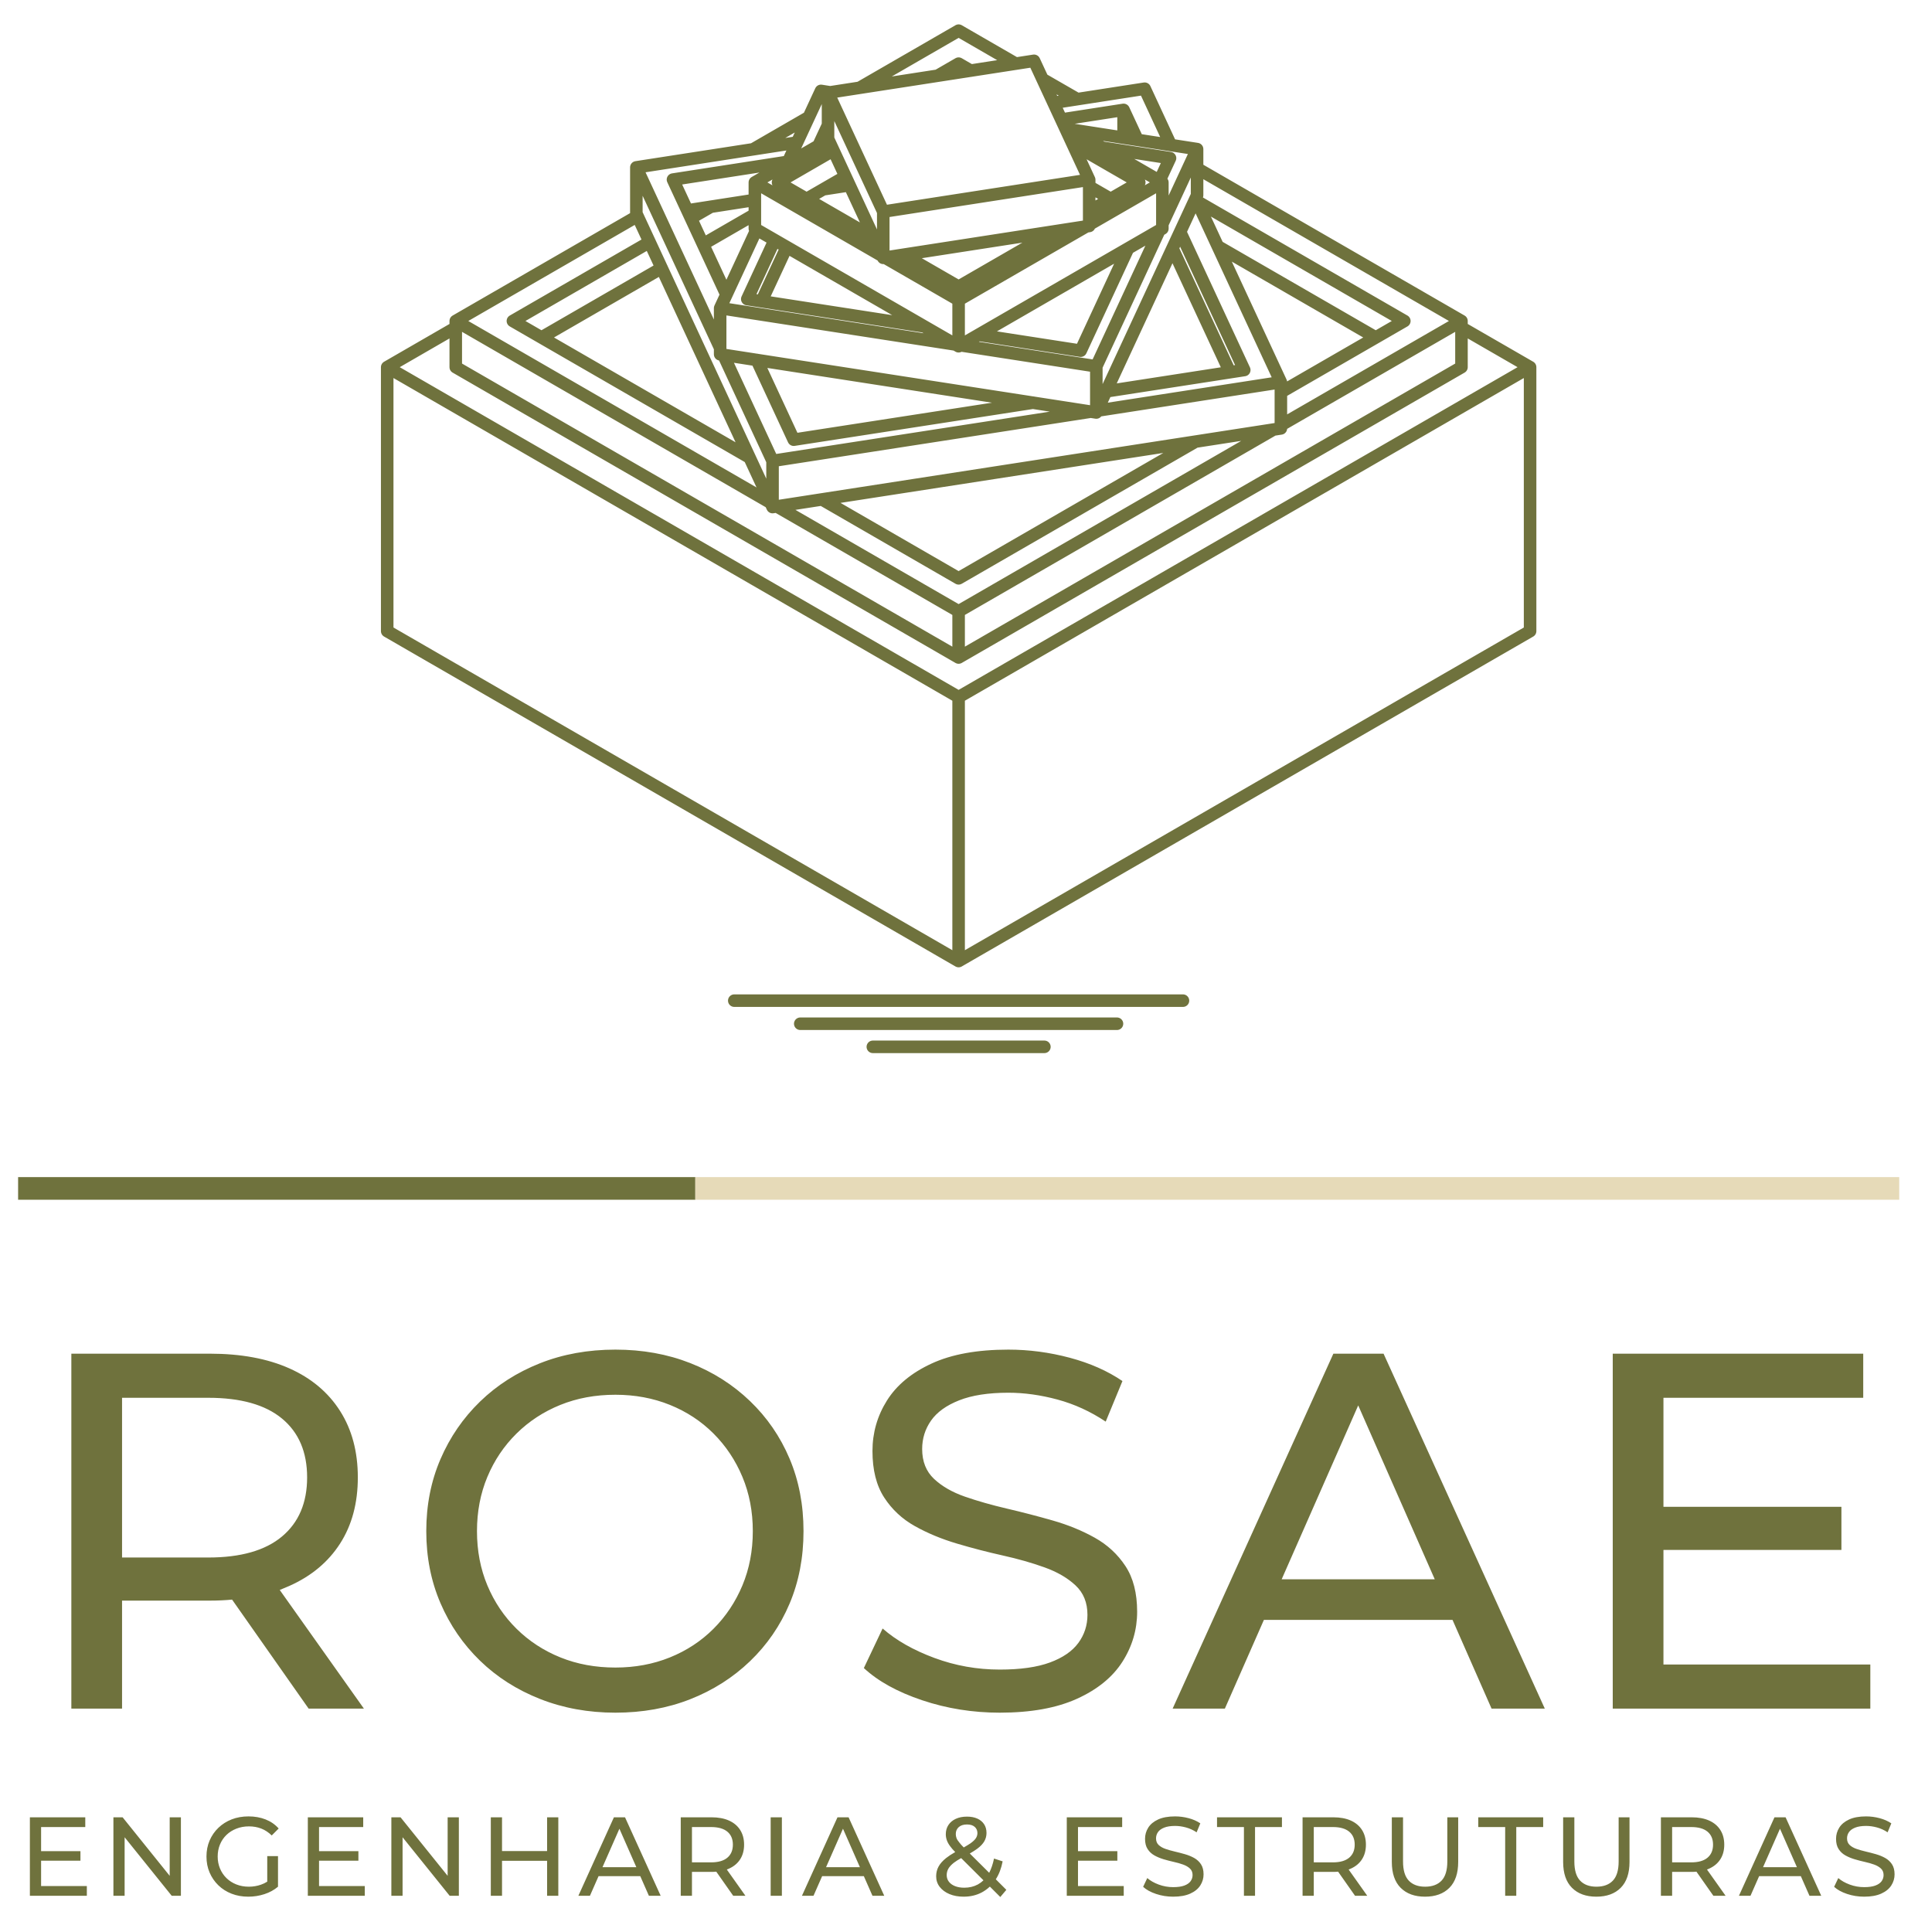
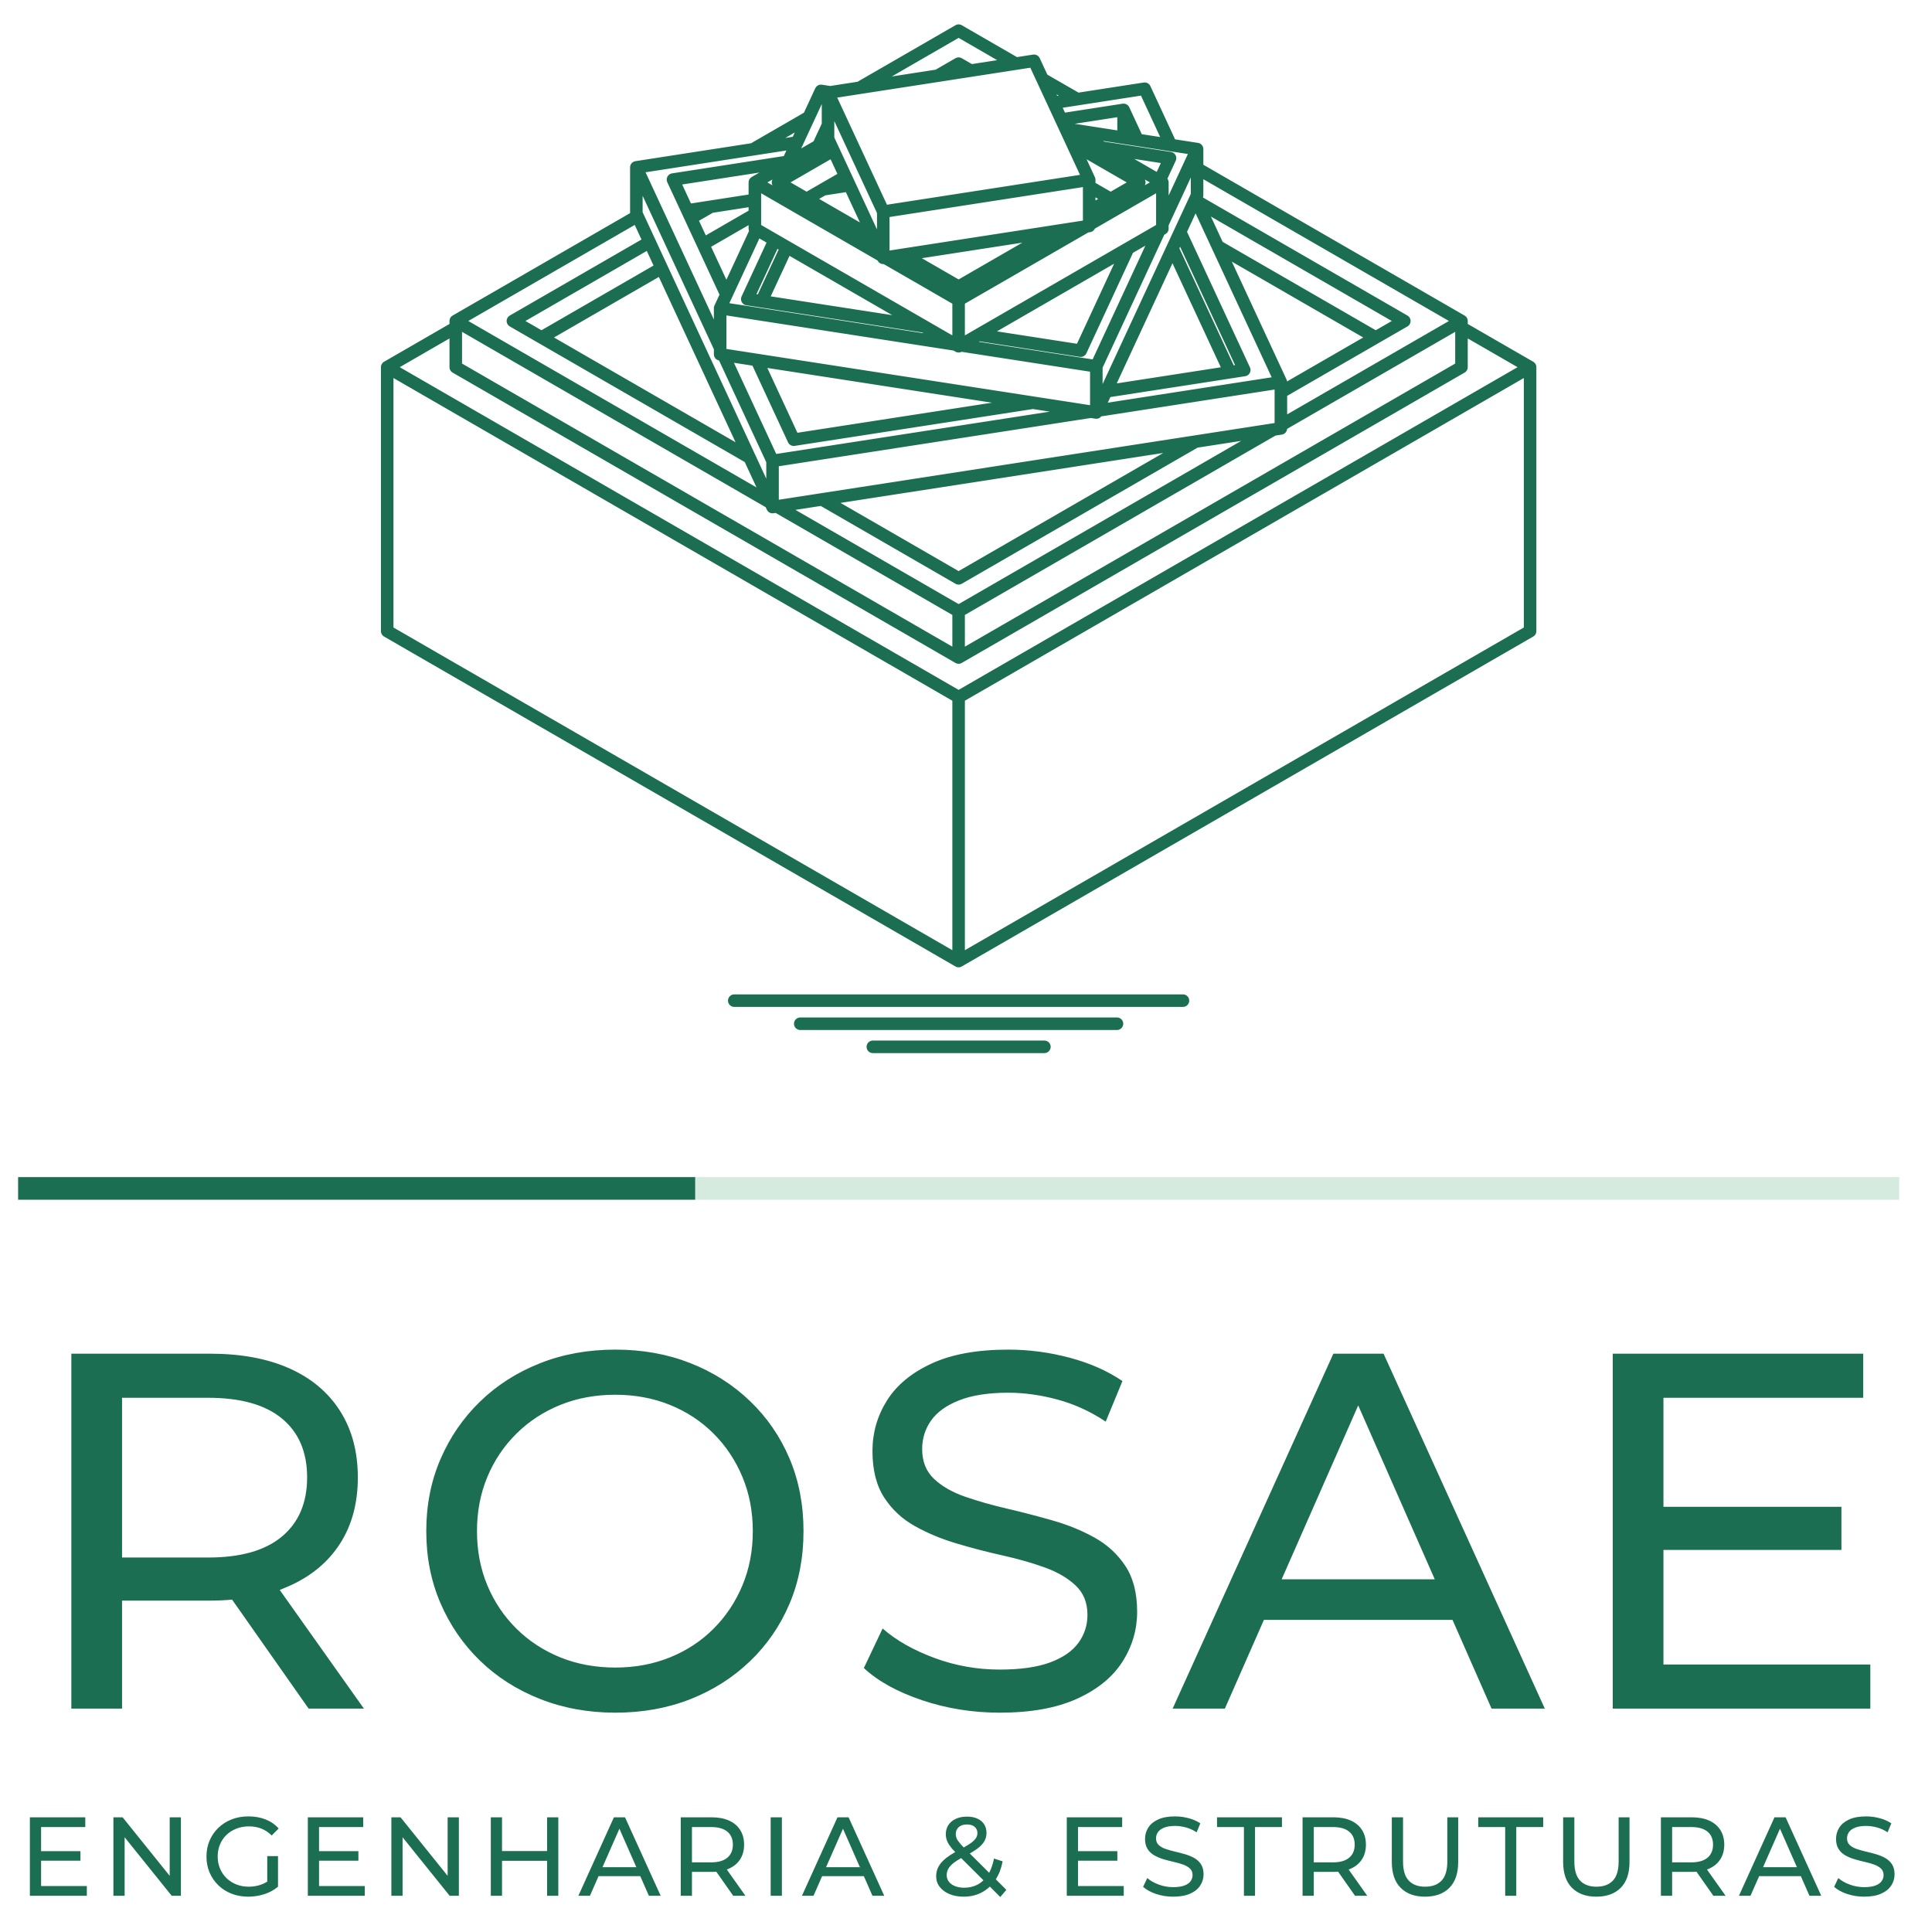
<svg xmlns="http://www.w3.org/2000/svg" viewBox="0 0 423.52 426.74" role="img" aria-label="ROSAE Engenharia &amp; Estruturas">
  <g transform="translate(82.76 4) scale(1.4575)">
-     <path d="M68.71,11.30 L99.93,6.47 L108.29,24.50 L77.08,29.33 L68.71,11.30 M108.29,31.50 L77.08,36.33 L77.08,29.33 M108.29,24.50 L108.29,31.50 M77.08,36.33 L68.71,18.30 L68.71,11.30 M88.50,42.73 L107.84,31.57 M108.29,31.30 L119.38,24.90 L104.49,16.30 M90.10,7.99 L88.50,7.07 L85.73,8.67 M68.78,18.46 L57.62,24.90 L76.95,36.06 M77.34,36.29 L88.50,42.73 M105.77,19.07 L115.88,24.90 L108.29,29.28 M103.04,32.31 L88.50,40.70 L80.11,35.86 M75.67,33.29 L61.13,24.90 L69.52,20.05 M88.50,49.73 L57.62,31.90 L57.62,24.90 M77.34,36.29 L88.50,42.73 M88.50,42.73 L88.50,49.73 M119.38,31.90 L88.50,49.73 M119.38,24.90 L119.38,31.90 M108.29,25.52 L111.55,27.40 M65.46,27.40 L71.35,24.00 M109.37,52.77 L118.93,32.16 M119.38,31.19 L124.64,19.85 L105.52,16.89 M69.04,11.25 L67.64,11.03 L62.51,22.08 M57.88,32.05 L52.36,43.95 L88.05,49.47 M88.76,49.58 L109.37,52.77 M110.26,19.63 L120.54,21.22 L118.95,24.65 M114.19,34.90 L107.00,50.40 L91.50,48.00 M83.31,46.73 L56.47,42.58 L60.62,33.63 M67.25,19.34 L68.71,16.20 M109.37,59.77 L52.36,50.95 L52.36,43.95 M52.36,43.95 L88.05,49.47 M109.37,52.77 L109.37,59.77 M124.64,26.85 L109.37,59.77 M124.64,19.85 L124.64,26.85 M58.63,42.91 L62.45,34.69 M65.75,27.57 L65.97,27.11 M137.34,55.18 L124.42,27.34 M120.66,19.24 L116.70,10.70 L102.88,12.84 M64.01,18.85 L39.66,22.62 L52.36,49.98 M52.84,51.02 L60.30,67.10 L108.53,59.64 M109.50,59.49 L137.34,55.18 M45.21,24.47 L62.65,21.77 M104.06,15.37 L113.50,13.91 L115.61,18.45 M122.07,32.39 L131.79,53.33 L110.85,56.57 M99.78,58.28 L63.51,63.89 L57.90,51.80 M53.31,41.91 L45.21,24.47 M137.34,62.18 L60.30,74.10 L60.30,67.10 M60.30,67.10 L108.53,59.64 M137.34,55.18 L137.34,62.18 M60.30,74.10 L39.66,29.62 L39.66,22.62 M120.91,34.89 L129.63,53.66 M115.61,18.45 L113.50,13.91 M113.50,13.91 L113.50,18.13 M47.38,29.14 L57.62,27.55 M67.97,25.95 L71.97,25.33 M164.71,45.90 L124.64,22.77 M106.49,12.28 L101.21,9.24 M97.16,6.90 L88.50,1.90 L73.50,10.56 M65.79,15.01 L57.36,19.88 M39.84,30.00 L12.29,45.90 L60.00,73.45 M60.96,74.00 L88.50,89.90 L136.21,62.35 M137.34,61.70 L164.71,45.90 M20.95,45.90 L41.67,33.94 M47.93,30.32 L50.95,28.58 M85.33,8.73 L88.50,6.90 L90.33,7.96 M124.61,27.75 L156.05,45.90 L137.34,56.70 M124.38,64.19 L88.50,84.90 L67.79,72.94 M56.83,66.61 L20.95,45.90 M88.50,96.90 L12.29,52.90 L12.29,45.90 M12.29,45.90 L60.00,73.45 M88.50,89.90 L88.50,96.90 M164.71,52.90 L88.50,96.90 M164.71,45.90 L164.71,52.90 M127.78,34.58 L151.72,48.40 M90.33,7.96 L88.50,6.90 M25.28,48.40 L43.50,37.88 M49.76,34.27 L57.62,29.73 M88.50,6.90 L85.33,8.73 M50.95,28.58 L47.93,30.32 M88.50,102.90 L1.90,52.90 L12.29,46.90 M164.71,46.90 L175.11,52.90 L88.50,102.90 M88.50,142.90 L1.90,92.90 L1.90,52.90 M88.50,102.90 L88.50,142.90 M175.11,92.90 L88.50,142.90 M175.11,52.90 L175.11,92.90 M54.50,148.90 L122.50,148.90 M64.50,152.40 L112.50,152.40 M75.50,155.90 L101.50,155.90" fill="none" stroke="#6F723D" stroke-width="1.9" stroke-linecap="round" stroke-linejoin="round" />
+     <path d="M68.71,11.30 L99.93,6.47 L108.29,24.50 L77.08,29.33 L68.71,11.30 M108.29,31.50 L77.08,36.33 L77.08,29.33 M108.29,24.50 L108.29,31.50 M77.08,36.33 L68.71,18.30 L68.71,11.30 M88.50,42.73 L107.84,31.57 M108.29,31.30 L119.38,24.90 L104.49,16.30 M90.10,7.99 L88.50,7.07 L85.73,8.67 M68.78,18.46 L57.62,24.90 L76.95,36.06 M77.34,36.29 L88.50,42.73 M105.77,19.07 L115.88,24.90 L108.29,29.28 M103.04,32.31 L88.50,40.70 L80.11,35.86 M75.67,33.29 L61.13,24.90 L69.52,20.05 M88.50,49.73 L57.62,31.90 L57.62,24.90 M77.34,36.29 L88.50,42.73 M88.50,42.73 L88.50,49.73 M119.38,31.90 L88.50,49.73 M119.38,24.90 L119.38,31.90 M108.29,25.52 L111.55,27.40 M65.46,27.40 L71.35,24.00 M109.37,52.77 L118.93,32.16 M119.38,31.19 L124.64,19.85 L105.52,16.89 M69.04,11.25 L67.64,11.03 L62.51,22.08 M57.88,32.05 L52.36,43.95 L88.05,49.47 M88.76,49.58 L109.37,52.77 M110.26,19.63 L120.54,21.22 L118.95,24.65 M114.19,34.90 L107.00,50.40 L91.50,48.00 M83.31,46.73 L56.47,42.58 L60.62,33.63 M67.25,19.34 L68.71,16.20 M109.37,59.77 L52.36,50.95 L52.36,43.95 M52.36,43.95 L88.05,49.47 M109.37,52.77 L109.37,59.77 M124.64,26.85 L109.37,59.77 M124.64,19.85 L124.64,26.85 M58.63,42.91 L62.45,34.69 M65.75,27.57 L65.97,27.11 M137.34,55.18 L124.42,27.34 M120.66,19.24 L116.70,10.70 L102.88,12.84 M64.01,18.85 L39.66,22.62 L52.36,49.98 M52.84,51.02 L60.30,67.10 L108.53,59.64 M109.50,59.49 L137.34,55.18 M45.21,24.47 L62.65,21.77 M104.06,15.37 L113.50,13.91 L115.61,18.45 M122.07,32.39 L131.79,53.33 L110.85,56.57 M99.78,58.28 L63.51,63.89 L57.90,51.80 M53.31,41.91 L45.21,24.47 M137.34,62.18 L60.30,74.10 L60.30,67.10 M60.30,67.10 L108.53,59.64 M137.34,55.18 L137.34,62.18 M60.30,74.10 L39.66,29.62 L39.66,22.62 M120.91,34.89 L129.63,53.66 M115.61,18.45 L113.50,13.91 M113.50,13.91 L113.50,18.13 M47.38,29.14 L57.62,27.55 M67.97,25.95 L71.97,25.33 M164.71,45.90 L124.64,22.77 M106.49,12.28 L101.21,9.24 M97.16,6.90 L88.50,1.90 L73.50,10.56 M65.79,15.01 L57.36,19.88 M39.84,30.00 L12.29,45.90 L60.00,73.45 M60.96,74.00 L88.50,89.90 L136.21,62.35 M137.34,61.70 L164.71,45.90 M20.95,45.90 L41.67,33.94 M47.93,30.32 L50.95,28.58 M85.33,8.73 L88.50,6.90 L90.33,7.96 M124.61,27.75 L156.05,45.90 L137.34,56.70 M124.38,64.19 L88.50,84.90 L67.79,72.94 M56.83,66.61 L20.95,45.90 M88.50,96.90 L12.29,52.90 L12.29,45.90 M12.29,45.90 L60.00,73.45 M88.50,89.90 L88.50,96.90 M164.71,52.90 L88.50,96.90 M164.71,45.90 L164.71,52.90 M127.78,34.58 L151.72,48.40 M90.33,7.96 L88.50,6.90 M25.28,48.40 L43.50,37.88 M49.76,34.27 L57.62,29.73 M88.50,6.90 L85.33,8.73 M50.95,28.58 L47.93,30.32 M88.50,102.90 L1.90,52.90 L12.29,46.90 M164.71,46.90 L175.11,52.90 L88.50,102.90 M88.50,142.90 L1.90,92.90 L1.90,52.90 M88.50,102.90 L88.50,142.90 M175.11,92.90 L88.50,142.90 M175.11,52.90 L175.11,92.90 M54.50,148.90 L122.50,148.90 M64.50,152.40 L112.50,152.40 M75.50,155.90 L101.50,155.90" fill="none" stroke="#1B6E52" stroke-width="1.9" stroke-linecap="round" stroke-linejoin="round" />
  </g>
-   <rect x="4.00" y="260.00" width="149.59" height="5" fill="#6F723D" />
-   <rect x="153.59" y="260.00" width="265.93" height="5" fill="#E6DAB8" />
-   <path transform="translate(4.00 377.40)" d="M11.76 0.0V-78.4H42.336Q52.64 -78.4 59.92 -75.152Q67.2 -71.904 71.12 -65.744Q75.04 -59.584 75.04 -51.072Q75.04 -42.56 71.12 -36.456Q67.2 -30.352 59.92 -27.104Q58.912 -26.656 57.792 -26.208L76.384 0.0H64.176L47.264 -24.08Q44.912 -23.856 42.336 -23.856H22.96V0.0ZM22.96 -33.376H42.0Q52.752 -33.376 58.296 -38.024Q63.84 -42.672 63.84 -51.072Q63.84 -59.472 58.296 -64.064Q52.752 -68.656 42.0 -68.656H22.96ZM131.936 0.896Q122.976 0.896 115.304 -2.128Q107.632 -5.152 102.032 -10.584Q96.432 -16.016 93.296 -23.296Q90.16 -30.576 90.16 -39.2Q90.16 -47.824 93.296 -55.104Q96.432 -62.384 102.032 -67.816Q107.632 -73.248 115.248 -76.272Q122.864 -79.296 131.936 -79.296Q140.896 -79.296 148.456 -76.328Q156.016 -73.36 161.672 -67.928Q167.328 -62.496 170.408 -55.216Q173.488 -47.936 173.488 -39.2Q173.488 -30.464 170.408 -23.184Q167.328 -15.904 161.672 -10.472Q156.016 -5.04 148.456 -2.072Q140.896 0.896 131.936 0.896ZM131.936 -9.072Q138.432 -9.072 143.976 -11.312Q149.52 -13.552 153.608 -17.64Q157.696 -21.728 159.992 -27.216Q162.288 -32.704 162.288 -39.2Q162.288 -45.696 159.992 -51.184Q157.696 -56.672 153.608 -60.76Q149.52 -64.848 143.976 -67.088Q138.432 -69.328 131.936 -69.328Q125.328 -69.328 119.784 -67.088Q114.24 -64.848 110.096 -60.76Q105.952 -56.672 103.656 -51.184Q101.36 -45.696 101.36 -39.2Q101.36 -32.704 103.656 -27.216Q105.952 -21.728 110.096 -17.64Q114.24 -13.552 119.784 -11.312Q125.328 -9.072 131.936 -9.072ZM216.832 0.896Q207.872 0.896 199.696 -1.848Q191.52 -4.592 186.816 -8.96L190.96 -17.696Q195.44 -13.776 202.384 -11.2Q209.328 -8.624 216.832 -8.624Q223.664 -8.624 227.92 -10.192Q232.176 -11.76 234.192 -14.504Q236.208 -17.248 236.208 -20.72Q236.208 -24.752 233.576 -27.216Q230.944 -29.68 226.744 -31.192Q222.544 -32.704 217.504 -33.824Q212.464 -34.944 207.368 -36.456Q202.272 -37.968 198.072 -40.32Q193.872 -42.672 191.296 -46.648Q188.72 -50.624 188.72 -56.896Q188.72 -62.944 191.912 -68.04Q195.104 -73.136 201.768 -76.216Q208.432 -79.296 218.736 -79.296Q225.568 -79.296 232.288 -77.504Q239.008 -75.712 243.936 -72.352L240.24 -63.392Q235.2 -66.752 229.6 -68.264Q224.0 -69.776 218.736 -69.776Q212.128 -69.776 207.872 -68.096Q203.616 -66.416 201.656 -63.616Q199.696 -60.816 199.696 -57.344Q199.696 -53.2 202.328 -50.736Q204.96 -48.272 209.16 -46.816Q213.36 -45.36 218.4 -44.184Q223.44 -43.008 228.536 -41.552Q233.632 -40.096 237.832 -37.744Q242.032 -35.392 244.608 -31.472Q247.184 -27.552 247.184 -21.392Q247.184 -15.456 243.936 -10.36Q240.688 -5.264 233.912 -2.184Q227.136 0.896 216.832 0.896ZM255.024 0.0 290.528 -78.4H301.616L337.232 0.0H325.472L316.848 -19.6H275.184L266.56 0.0ZM312.928 -28.56 296.016 -66.976 279.104 -28.56ZM363.44 -9.744H409.136V0.0H352.24V-78.4H407.568V-68.656H363.44V-44.576H402.752V-35.056H363.44Z" fill="#6F723D" />
-   <path transform="translate(4.00 418.74) scale(0.9006)" d="M5.638 -2.393H16.858V0.0H2.888V-19.25H16.473V-16.858H5.638V-10.945H15.29V-8.607H5.638ZM23.375 0.0V-19.25H25.63L37.18 -4.895V-19.25H39.93V0.0H37.675L26.125 -14.355V0.0ZM56.458 0.22Q54.23 0.22 52.36 -0.509Q50.49 -1.238 49.115 -2.571Q47.74 -3.905 46.97 -5.692Q46.2 -7.48 46.2 -9.625Q46.2 -11.77 46.97 -13.558Q47.74 -15.345 49.129 -16.679Q50.518 -18.012 52.388 -18.741Q54.258 -19.47 56.513 -19.47Q58.795 -19.47 60.693 -18.727Q62.59 -17.985 63.91 -16.5L62.205 -14.795Q61.023 -15.95 59.634 -16.486Q58.245 -17.023 56.623 -17.023Q54.973 -17.023 53.556 -16.473Q52.14 -15.922 51.109 -14.933Q50.078 -13.943 49.514 -12.581Q48.95 -11.22 48.95 -9.625Q48.95 -8.057 49.514 -6.696Q50.078 -5.335 51.109 -4.331Q52.14 -3.328 53.543 -2.777Q54.945 -2.228 56.595 -2.228Q58.135 -2.228 59.565 -2.723Q60.363 -2.998 61.105 -3.465V-9.735H63.745V-2.228Q62.315 -1.018 60.404 -0.399Q58.493 0.22 56.458 0.22ZM73.81 -2.393H85.03V0.0H71.06V-19.25H84.645V-16.858H73.81V-10.945H83.463V-8.607H73.81ZM91.547 0.0V-19.25H93.802L105.352 -4.895V-19.25H108.102V0.0H105.847L94.297 -14.355V0.0ZM129.745 -19.25H132.495V0.0H129.745V-8.58H118.69V0.0H115.94V-19.25H118.69V-10.973H129.745ZM137.417 0.0 146.135 -19.25H148.857L157.602 0.0H154.715L152.597 -4.812H142.368L140.25 0.0ZM151.635 -7.013 147.482 -16.445 143.33 -7.013ZM162.525 0.0V-19.25H170.032Q172.562 -19.25 174.35 -18.453Q176.137 -17.655 177.1 -16.143Q178.062 -14.63 178.062 -12.54Q178.062 -10.45 177.1 -8.951Q176.137 -7.452 174.35 -6.655Q174.102 -6.545 173.827 -6.435L178.392 0.0H175.395L171.242 -5.912Q170.665 -5.857 170.032 -5.857H165.275V0.0ZM165.275 -8.195H169.95Q172.59 -8.195 173.951 -9.336Q175.312 -10.478 175.312 -12.54Q175.312 -14.603 173.951 -15.73Q172.59 -16.858 169.95 -16.858H165.275ZM184.58 0.0V-19.25H187.33V0.0ZM192.252 0.0 200.97 -19.25H203.692L212.438 0.0H209.55L207.433 -4.812H197.203L195.085 0.0ZM206.47 -7.013 202.317 -16.445 198.165 -7.013ZM231.907 0.22Q229.955 0.22 228.442 -0.412Q226.93 -1.045 226.05 -2.172Q225.17 -3.3 225.17 -4.785Q225.17 -6.077 225.748 -7.15Q226.325 -8.223 227.59 -9.24Q228.498 -9.955 229.845 -10.725Q229.048 -11.523 228.58 -12.182Q228.03 -12.925 227.782 -13.64Q227.535 -14.355 227.535 -15.098Q227.535 -16.39 228.181 -17.366Q228.828 -18.343 229.996 -18.879Q231.165 -19.415 232.733 -19.415Q234.19 -19.415 235.262 -18.934Q236.335 -18.453 236.926 -17.559Q237.518 -16.665 237.518 -15.4Q237.518 -14.3 236.981 -13.365Q236.445 -12.43 235.263 -11.55Q234.52 -11.0 233.42 -10.367L238.178 -5.638Q238.947 -7.122 239.36 -9.13L241.478 -8.443Q240.983 -5.885 239.8 -4.043L242.385 -1.458L240.9 0.302L238.343 -2.255Q237.407 -1.375 236.308 -0.797Q234.355 0.22 231.907 0.22ZM231.303 -9.24Q230.203 -8.635 229.488 -8.085Q228.553 -7.343 228.154 -6.627Q227.755 -5.912 227.755 -5.06Q227.755 -4.152 228.291 -3.451Q228.828 -2.75 229.804 -2.365Q230.78 -1.98 232.072 -1.98Q233.915 -1.98 235.4 -2.777Q236.143 -3.19 236.775 -3.795ZM231.935 -11.853Q232.898 -12.402 233.558 -12.842Q234.493 -13.502 234.891 -14.094Q235.29 -14.685 235.29 -15.373Q235.29 -16.308 234.63 -16.899Q233.97 -17.49 232.733 -17.49Q231.44 -17.49 230.711 -16.844Q229.983 -16.198 229.983 -15.152Q229.983 -14.63 230.161 -14.149Q230.34 -13.668 230.835 -13.09Q231.22 -12.568 231.935 -11.853ZM259.958 -2.393H271.178V0.0H257.208V-19.25H270.793V-16.858H259.958V-10.945H269.61V-8.607H259.958ZM283.305 0.22Q281.105 0.22 279.098 -0.454Q277.09 -1.127 275.935 -2.2L276.952 -4.345Q278.053 -3.382 279.757 -2.75Q281.462 -2.118 283.305 -2.118Q284.983 -2.118 286.028 -2.503Q287.072 -2.888 287.567 -3.561Q288.062 -4.235 288.062 -5.088Q288.062 -6.077 287.416 -6.682Q286.77 -7.287 285.739 -7.659Q284.707 -8.03 283.47 -8.305Q282.233 -8.58 280.981 -8.951Q279.73 -9.322 278.699 -9.9Q277.668 -10.478 277.035 -11.454Q276.403 -12.43 276.403 -13.97Q276.403 -15.455 277.186 -16.706Q277.97 -17.957 279.606 -18.714Q281.243 -19.47 283.772 -19.47Q285.45 -19.47 287.1 -19.03Q288.75 -18.59 289.96 -17.765L289.053 -15.565Q287.815 -16.39 286.44 -16.761Q285.065 -17.133 283.772 -17.133Q282.15 -17.133 281.105 -16.72Q280.06 -16.308 279.579 -15.62Q279.098 -14.932 279.098 -14.08Q279.098 -13.062 279.744 -12.457Q280.39 -11.853 281.421 -11.495Q282.452 -11.137 283.69 -10.849Q284.928 -10.56 286.179 -10.203Q287.43 -9.845 288.461 -9.268Q289.493 -8.69 290.125 -7.727Q290.757 -6.765 290.757 -5.253Q290.757 -3.795 289.96 -2.544Q289.163 -1.292 287.499 -0.536Q285.835 0.22 283.305 0.22ZM300.657 0.0V-16.858H294.058V-19.25H309.98V-16.858H303.38V0.0ZM315.04 0.0V-19.25H322.547Q325.077 -19.25 326.865 -18.453Q328.652 -17.655 329.615 -16.143Q330.577 -14.63 330.577 -12.54Q330.577 -10.45 329.615 -8.951Q328.652 -7.452 326.865 -6.655Q326.617 -6.545 326.342 -6.435L330.907 0.0H327.91L323.757 -5.912Q323.18 -5.857 322.547 -5.857H317.79V0.0ZM317.79 -8.195H322.465Q325.105 -8.195 326.466 -9.336Q327.827 -10.478 327.827 -12.54Q327.827 -14.603 326.466 -15.73Q325.105 -16.858 322.465 -16.858H317.79ZM345.07 0.22Q341.275 0.22 339.102 -1.952Q336.93 -4.125 336.93 -8.305V-19.25H339.68V-8.415Q339.68 -5.197 341.096 -3.712Q342.512 -2.228 345.097 -2.228Q347.71 -2.228 349.126 -3.712Q350.542 -5.197 350.542 -8.415V-19.25H353.21V-8.305Q353.21 -4.125 351.051 -1.952Q348.892 0.22 345.07 0.22ZM364.732 0.0V-16.858H358.132V-19.25H374.055V-16.858H367.455V0.0ZM387.09 0.22Q383.295 0.22 381.122 -1.952Q378.95 -4.125 378.95 -8.305V-19.25H381.7V-8.415Q381.7 -5.197 383.116 -3.712Q384.532 -2.228 387.117 -2.228Q389.73 -2.228 391.146 -3.712Q392.562 -5.197 392.562 -8.415V-19.25H395.23V-8.305Q395.23 -4.125 393.071 -1.952Q390.912 0.22 387.09 0.22ZM402.93 0.0V-19.25H410.437Q412.967 -19.25 414.755 -18.453Q416.542 -17.655 417.505 -16.143Q418.467 -14.63 418.467 -12.54Q418.467 -10.45 417.505 -8.951Q416.542 -7.452 414.755 -6.655Q414.507 -6.545 414.232 -6.435L418.797 0.0H415.8L411.647 -5.912Q411.07 -5.857 410.437 -5.857H405.68V0.0ZM405.68 -8.195H410.355Q412.995 -8.195 414.356 -9.336Q415.717 -10.478 415.717 -12.54Q415.717 -14.603 414.356 -15.73Q412.995 -16.858 410.355 -16.858H405.68ZM422.07 0.0 430.787 -19.25H433.51L442.255 0.0H439.367L437.25 -4.812H427.02L424.902 0.0ZM436.287 -7.013 432.135 -16.445 427.982 -7.013ZM452.787 0.22Q450.587 0.22 448.58 -0.454Q446.572 -1.127 445.417 -2.2L446.435 -4.345Q447.535 -3.382 449.24 -2.75Q450.945 -2.118 452.787 -2.118Q454.465 -2.118 455.51 -2.503Q456.555 -2.888 457.05 -3.561Q457.545 -4.235 457.545 -5.088Q457.545 -6.077 456.899 -6.682Q456.252 -7.287 455.221 -7.659Q454.19 -8.03 452.952 -8.305Q451.715 -8.58 450.464 -8.951Q449.212 -9.322 448.181 -9.9Q447.15 -10.478 446.517 -11.454Q445.885 -12.43 445.885 -13.97Q445.885 -15.455 446.669 -16.706Q447.452 -17.957 449.089 -18.714Q450.725 -19.47 453.255 -19.47Q454.932 -19.47 456.582 -19.03Q458.232 -18.59 459.442 -17.765L458.535 -15.565Q457.297 -16.39 455.922 -16.761Q454.547 -17.133 453.255 -17.133Q451.632 -17.133 450.587 -16.72Q449.542 -16.308 449.061 -15.62Q448.58 -14.932 448.58 -14.08Q448.58 -13.062 449.226 -12.457Q449.872 -11.853 450.904 -11.495Q451.935 -11.137 453.172 -10.849Q454.41 -10.56 455.661 -10.203Q456.912 -9.845 457.944 -9.268Q458.975 -8.69 459.607 -7.727Q460.24 -6.765 460.24 -5.253Q460.24 -3.795 459.442 -2.544Q458.645 -1.292 456.981 -0.536Q455.317 0.22 452.787 0.22Z" fill="#6F723D" />
+   <rect x="4.00" y="260.00" width="149.59" height="5" fill="#1B6E52" />
+   <rect x="153.59" y="260.00" width="265.93" height="5" fill="#D6EBDF" />
+   <path transform="translate(4.00 377.40)" d="M11.76 0.0V-78.4H42.336Q52.64 -78.4 59.92 -75.152Q67.2 -71.904 71.12 -65.744Q75.04 -59.584 75.04 -51.072Q75.04 -42.56 71.12 -36.456Q67.2 -30.352 59.92 -27.104Q58.912 -26.656 57.792 -26.208L76.384 0.0H64.176L47.264 -24.08Q44.912 -23.856 42.336 -23.856H22.96V0.0ZM22.96 -33.376H42.0Q52.752 -33.376 58.296 -38.024Q63.84 -42.672 63.84 -51.072Q63.84 -59.472 58.296 -64.064Q52.752 -68.656 42.0 -68.656H22.96ZM131.936 0.896Q122.976 0.896 115.304 -2.128Q107.632 -5.152 102.032 -10.584Q96.432 -16.016 93.296 -23.296Q90.16 -30.576 90.16 -39.2Q90.16 -47.824 93.296 -55.104Q96.432 -62.384 102.032 -67.816Q107.632 -73.248 115.248 -76.272Q122.864 -79.296 131.936 -79.296Q140.896 -79.296 148.456 -76.328Q156.016 -73.36 161.672 -67.928Q167.328 -62.496 170.408 -55.216Q173.488 -47.936 173.488 -39.2Q173.488 -30.464 170.408 -23.184Q167.328 -15.904 161.672 -10.472Q156.016 -5.04 148.456 -2.072Q140.896 0.896 131.936 0.896ZM131.936 -9.072Q138.432 -9.072 143.976 -11.312Q149.52 -13.552 153.608 -17.64Q157.696 -21.728 159.992 -27.216Q162.288 -32.704 162.288 -39.2Q162.288 -45.696 159.992 -51.184Q157.696 -56.672 153.608 -60.76Q149.52 -64.848 143.976 -67.088Q138.432 -69.328 131.936 -69.328Q125.328 -69.328 119.784 -67.088Q114.24 -64.848 110.096 -60.76Q105.952 -56.672 103.656 -51.184Q101.36 -45.696 101.36 -39.2Q101.36 -32.704 103.656 -27.216Q105.952 -21.728 110.096 -17.64Q114.24 -13.552 119.784 -11.312Q125.328 -9.072 131.936 -9.072ZM216.832 0.896Q207.872 0.896 199.696 -1.848Q191.52 -4.592 186.816 -8.96L190.96 -17.696Q195.44 -13.776 202.384 -11.2Q209.328 -8.624 216.832 -8.624Q223.664 -8.624 227.92 -10.192Q232.176 -11.76 234.192 -14.504Q236.208 -17.248 236.208 -20.72Q236.208 -24.752 233.576 -27.216Q230.944 -29.68 226.744 -31.192Q222.544 -32.704 217.504 -33.824Q212.464 -34.944 207.368 -36.456Q202.272 -37.968 198.072 -40.32Q193.872 -42.672 191.296 -46.648Q188.72 -50.624 188.72 -56.896Q188.72 -62.944 191.912 -68.04Q195.104 -73.136 201.768 -76.216Q208.432 -79.296 218.736 -79.296Q225.568 -79.296 232.288 -77.504Q239.008 -75.712 243.936 -72.352L240.24 -63.392Q235.2 -66.752 229.6 -68.264Q224.0 -69.776 218.736 -69.776Q212.128 -69.776 207.872 -68.096Q203.616 -66.416 201.656 -63.616Q199.696 -60.816 199.696 -57.344Q199.696 -53.2 202.328 -50.736Q204.96 -48.272 209.16 -46.816Q213.36 -45.36 218.4 -44.184Q223.44 -43.008 228.536 -41.552Q233.632 -40.096 237.832 -37.744Q242.032 -35.392 244.608 -31.472Q247.184 -27.552 247.184 -21.392Q247.184 -15.456 243.936 -10.36Q240.688 -5.264 233.912 -2.184Q227.136 0.896 216.832 0.896ZM255.024 0.0 290.528 -78.4H301.616L337.232 0.0H325.472L316.848 -19.6H275.184L266.56 0.0ZM312.928 -28.56 296.016 -66.976 279.104 -28.56ZM363.44 -9.744H409.136V0.0H352.24V-78.4H407.568V-68.656H363.44V-44.576H402.752V-35.056H363.44Z" fill="#1B6E52" />
+   <path transform="translate(4.00 418.74) scale(0.9006)" d="M5.638 -2.393H16.858V0.0H2.888V-19.25H16.473V-16.858H5.638V-10.945H15.29V-8.607H5.638ZM23.375 0.0V-19.25H25.63L37.18 -4.895V-19.25H39.93V0.0H37.675L26.125 -14.355V0.0ZM56.458 0.22Q54.23 0.22 52.36 -0.509Q50.49 -1.238 49.115 -2.571Q47.74 -3.905 46.97 -5.692Q46.2 -7.48 46.2 -9.625Q46.2 -11.77 46.97 -13.558Q47.74 -15.345 49.129 -16.679Q50.518 -18.012 52.388 -18.741Q54.258 -19.47 56.513 -19.47Q58.795 -19.47 60.693 -18.727Q62.59 -17.985 63.91 -16.5L62.205 -14.795Q61.023 -15.95 59.634 -16.486Q58.245 -17.023 56.623 -17.023Q54.973 -17.023 53.556 -16.473Q52.14 -15.922 51.109 -14.933Q50.078 -13.943 49.514 -12.581Q48.95 -11.22 48.95 -9.625Q48.95 -8.057 49.514 -6.696Q50.078 -5.335 51.109 -4.331Q52.14 -3.328 53.543 -2.777Q54.945 -2.228 56.595 -2.228Q58.135 -2.228 59.565 -2.723Q60.363 -2.998 61.105 -3.465V-9.735H63.745V-2.228Q62.315 -1.018 60.404 -0.399Q58.493 0.22 56.458 0.22ZM73.81 -2.393H85.03V0.0H71.06V-19.25H84.645V-16.858H73.81V-10.945H83.463V-8.607H73.81ZM91.547 0.0V-19.25H93.802L105.352 -4.895V-19.25H108.102V0.0H105.847L94.297 -14.355V0.0ZM129.745 -19.25H132.495V0.0H129.745V-8.58H118.69V0.0H115.94V-19.25H118.69V-10.973H129.745ZM137.417 0.0 146.135 -19.25H148.857L157.602 0.0H154.715L152.597 -4.812H142.368L140.25 0.0ZM151.635 -7.013 147.482 -16.445 143.33 -7.013ZM162.525 0.0V-19.25H170.032Q172.562 -19.25 174.35 -18.453Q176.137 -17.655 177.1 -16.143Q178.062 -14.63 178.062 -12.54Q178.062 -10.45 177.1 -8.951Q176.137 -7.452 174.35 -6.655Q174.102 -6.545 173.827 -6.435L178.392 0.0H175.395L171.242 -5.912Q170.665 -5.857 170.032 -5.857H165.275V0.0ZM165.275 -8.195H169.95Q172.59 -8.195 173.951 -9.336Q175.312 -10.478 175.312 -12.54Q175.312 -14.603 173.951 -15.73Q172.59 -16.858 169.95 -16.858H165.275ZM184.58 0.0V-19.25H187.33V0.0ZM192.252 0.0 200.97 -19.25H203.692L212.438 0.0H209.55L207.433 -4.812H197.203L195.085 0.0ZM206.47 -7.013 202.317 -16.445 198.165 -7.013ZM231.907 0.22Q229.955 0.22 228.442 -0.412Q226.93 -1.045 226.05 -2.172Q225.17 -3.3 225.17 -4.785Q225.17 -6.077 225.748 -7.15Q226.325 -8.223 227.59 -9.24Q228.498 -9.955 229.845 -10.725Q229.048 -11.523 228.58 -12.182Q228.03 -12.925 227.782 -13.64Q227.535 -14.355 227.535 -15.098Q227.535 -16.39 228.181 -17.366Q228.828 -18.343 229.996 -18.879Q231.165 -19.415 232.733 -19.415Q234.19 -19.415 235.262 -18.934Q236.335 -18.453 236.926 -17.559Q237.518 -16.665 237.518 -15.4Q237.518 -14.3 236.981 -13.365Q236.445 -12.43 235.263 -11.55Q234.52 -11.0 233.42 -10.367L238.178 -5.638Q238.947 -7.122 239.36 -9.13L241.478 -8.443Q240.983 -5.885 239.8 -4.043L242.385 -1.458L240.9 0.302L238.343 -2.255Q237.407 -1.375 236.308 -0.797Q234.355 0.22 231.907 0.22ZM231.303 -9.24Q230.203 -8.635 229.488 -8.085Q228.553 -7.343 228.154 -6.627Q227.755 -5.912 227.755 -5.06Q227.755 -4.152 228.291 -3.451Q228.828 -2.75 229.804 -2.365Q230.78 -1.98 232.072 -1.98Q233.915 -1.98 235.4 -2.777Q236.143 -3.19 236.775 -3.795ZM231.935 -11.853Q232.898 -12.402 233.558 -12.842Q234.493 -13.502 234.891 -14.094Q235.29 -14.685 235.29 -15.373Q235.29 -16.308 234.63 -16.899Q233.97 -17.49 232.733 -17.49Q231.44 -17.49 230.711 -16.844Q229.983 -16.198 229.983 -15.152Q229.983 -14.63 230.161 -14.149Q230.34 -13.668 230.835 -13.09Q231.22 -12.568 231.935 -11.853ZM259.958 -2.393H271.178V0.0H257.208V-19.25H270.793V-16.858H259.958V-10.945H269.61V-8.607H259.958ZM283.305 0.22Q281.105 0.22 279.098 -0.454Q277.09 -1.127 275.935 -2.2L276.952 -4.345Q278.053 -3.382 279.757 -2.75Q281.462 -2.118 283.305 -2.118Q284.983 -2.118 286.028 -2.503Q287.072 -2.888 287.567 -3.561Q288.062 -4.235 288.062 -5.088Q288.062 -6.077 287.416 -6.682Q286.77 -7.287 285.739 -7.659Q284.707 -8.03 283.47 -8.305Q282.233 -8.58 280.981 -8.951Q279.73 -9.322 278.699 -9.9Q277.668 -10.478 277.035 -11.454Q276.403 -12.43 276.403 -13.97Q276.403 -15.455 277.186 -16.706Q277.97 -17.957 279.606 -18.714Q281.243 -19.47 283.772 -19.47Q285.45 -19.47 287.1 -19.03Q288.75 -18.59 289.96 -17.765L289.053 -15.565Q287.815 -16.39 286.44 -16.761Q285.065 -17.133 283.772 -17.133Q282.15 -17.133 281.105 -16.72Q280.06 -16.308 279.579 -15.62Q279.098 -14.932 279.098 -14.08Q279.098 -13.062 279.744 -12.457Q280.39 -11.853 281.421 -11.495Q282.452 -11.137 283.69 -10.849Q284.928 -10.56 286.179 -10.203Q287.43 -9.845 288.461 -9.268Q289.493 -8.69 290.125 -7.727Q290.757 -6.765 290.757 -5.253Q290.757 -3.795 289.96 -2.544Q289.163 -1.292 287.499 -0.536Q285.835 0.22 283.305 0.22ZM300.657 0.0V-16.858H294.058V-19.25H309.98V-16.858H303.38V0.0ZM315.04 0.0V-19.25H322.547Q325.077 -19.25 326.865 -18.453Q328.652 -17.655 329.615 -16.143Q330.577 -14.63 330.577 -12.54Q330.577 -10.45 329.615 -8.951Q328.652 -7.452 326.865 -6.655Q326.617 -6.545 326.342 -6.435L330.907 0.0H327.91L323.757 -5.912Q323.18 -5.857 322.547 -5.857H317.79V0.0ZM317.79 -8.195H322.465Q325.105 -8.195 326.466 -9.336Q327.827 -10.478 327.827 -12.54Q327.827 -14.603 326.466 -15.73Q325.105 -16.858 322.465 -16.858H317.79ZM345.07 0.22Q341.275 0.22 339.102 -1.952Q336.93 -4.125 336.93 -8.305V-19.25H339.68V-8.415Q339.68 -5.197 341.096 -3.712Q342.512 -2.228 345.097 -2.228Q347.71 -2.228 349.126 -3.712Q350.542 -5.197 350.542 -8.415V-19.25H353.21V-8.305Q353.21 -4.125 351.051 -1.952Q348.892 0.22 345.07 0.22ZM364.732 0.0V-16.858H358.132V-19.25H374.055V-16.858H367.455V0.0ZM387.09 0.22Q383.295 0.22 381.122 -1.952Q378.95 -4.125 378.95 -8.305V-19.25H381.7V-8.415Q381.7 -5.197 383.116 -3.712Q384.532 -2.228 387.117 -2.228Q389.73 -2.228 391.146 -3.712Q392.562 -5.197 392.562 -8.415V-19.25H395.23V-8.305Q395.23 -4.125 393.071 -1.952Q390.912 0.22 387.09 0.22ZM402.93 0.0V-19.25H410.437Q412.967 -19.25 414.755 -18.453Q416.542 -17.655 417.505 -16.143Q418.467 -14.63 418.467 -12.54Q418.467 -10.45 417.505 -8.951Q416.542 -7.452 414.755 -6.655Q414.507 -6.545 414.232 -6.435L418.797 0.0H415.8L411.647 -5.912Q411.07 -5.857 410.437 -5.857H405.68V0.0ZM405.68 -8.195H410.355Q412.995 -8.195 414.356 -9.336Q415.717 -10.478 415.717 -12.54Q415.717 -14.603 414.356 -15.73Q412.995 -16.858 410.355 -16.858H405.68ZM422.07 0.0 430.787 -19.25H433.51L442.255 0.0H439.367L437.25 -4.812H427.02L424.902 0.0ZM436.287 -7.013 432.135 -16.445 427.982 -7.013ZM452.787 0.22Q450.587 0.22 448.58 -0.454Q446.572 -1.127 445.417 -2.2L446.435 -4.345Q447.535 -3.382 449.24 -2.75Q450.945 -2.118 452.787 -2.118Q454.465 -2.118 455.51 -2.503Q456.555 -2.888 457.05 -3.561Q457.545 -4.235 457.545 -5.088Q457.545 -6.077 456.899 -6.682Q456.252 -7.287 455.221 -7.659Q454.19 -8.03 452.952 -8.305Q451.715 -8.58 450.464 -8.951Q449.212 -9.322 448.181 -9.9Q447.15 -10.478 446.517 -11.454Q445.885 -12.43 445.885 -13.97Q445.885 -15.455 446.669 -16.706Q447.452 -17.957 449.089 -18.714Q450.725 -19.47 453.255 -19.47Q454.932 -19.47 456.582 -19.03Q458.232 -18.59 459.442 -17.765L458.535 -15.565Q457.297 -16.39 455.922 -16.761Q454.547 -17.133 453.255 -17.133Q451.632 -17.133 450.587 -16.72Q449.542 -16.308 449.061 -15.62Q448.58 -14.932 448.58 -14.08Q448.58 -13.062 449.226 -12.457Q449.872 -11.853 450.904 -11.495Q451.935 -11.137 453.172 -10.849Q454.41 -10.56 455.661 -10.203Q456.912 -9.845 457.944 -9.268Q458.975 -8.69 459.607 -7.727Q460.24 -6.765 460.24 -5.253Q460.24 -3.795 459.442 -2.544Q458.645 -1.292 456.981 -0.536Q455.317 0.22 452.787 0.22Z" fill="#1B6E52" />
</svg>
